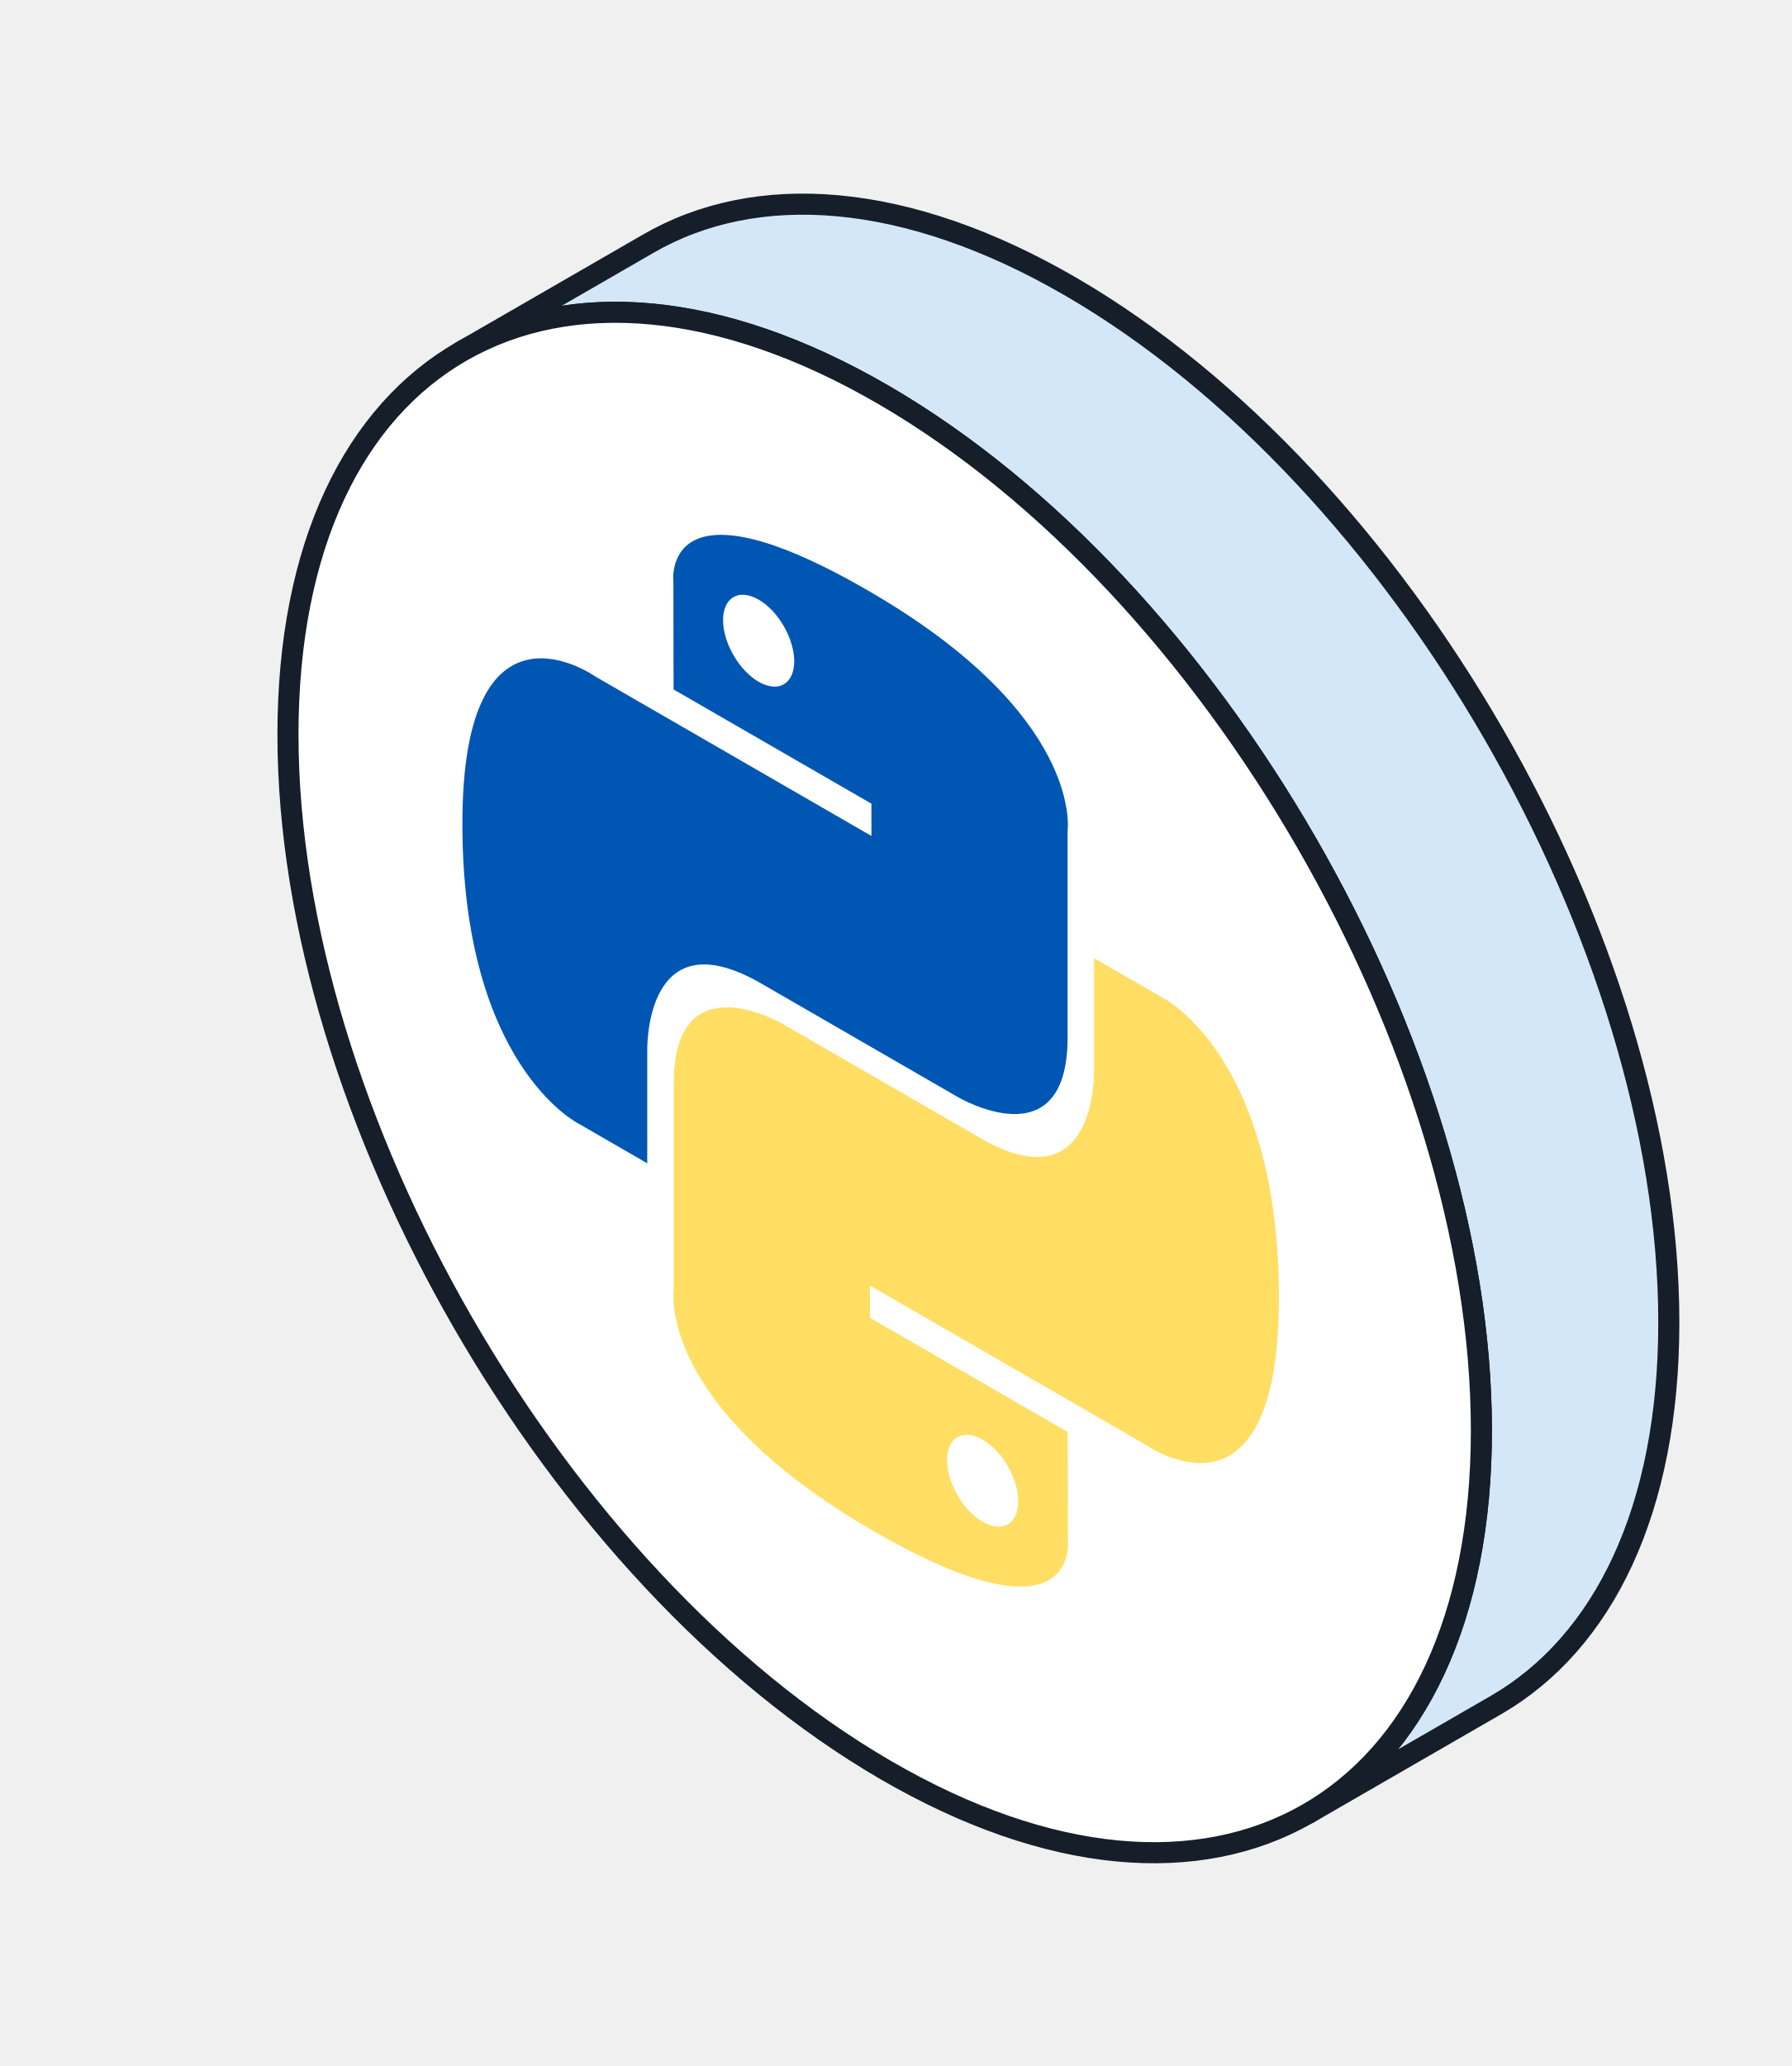
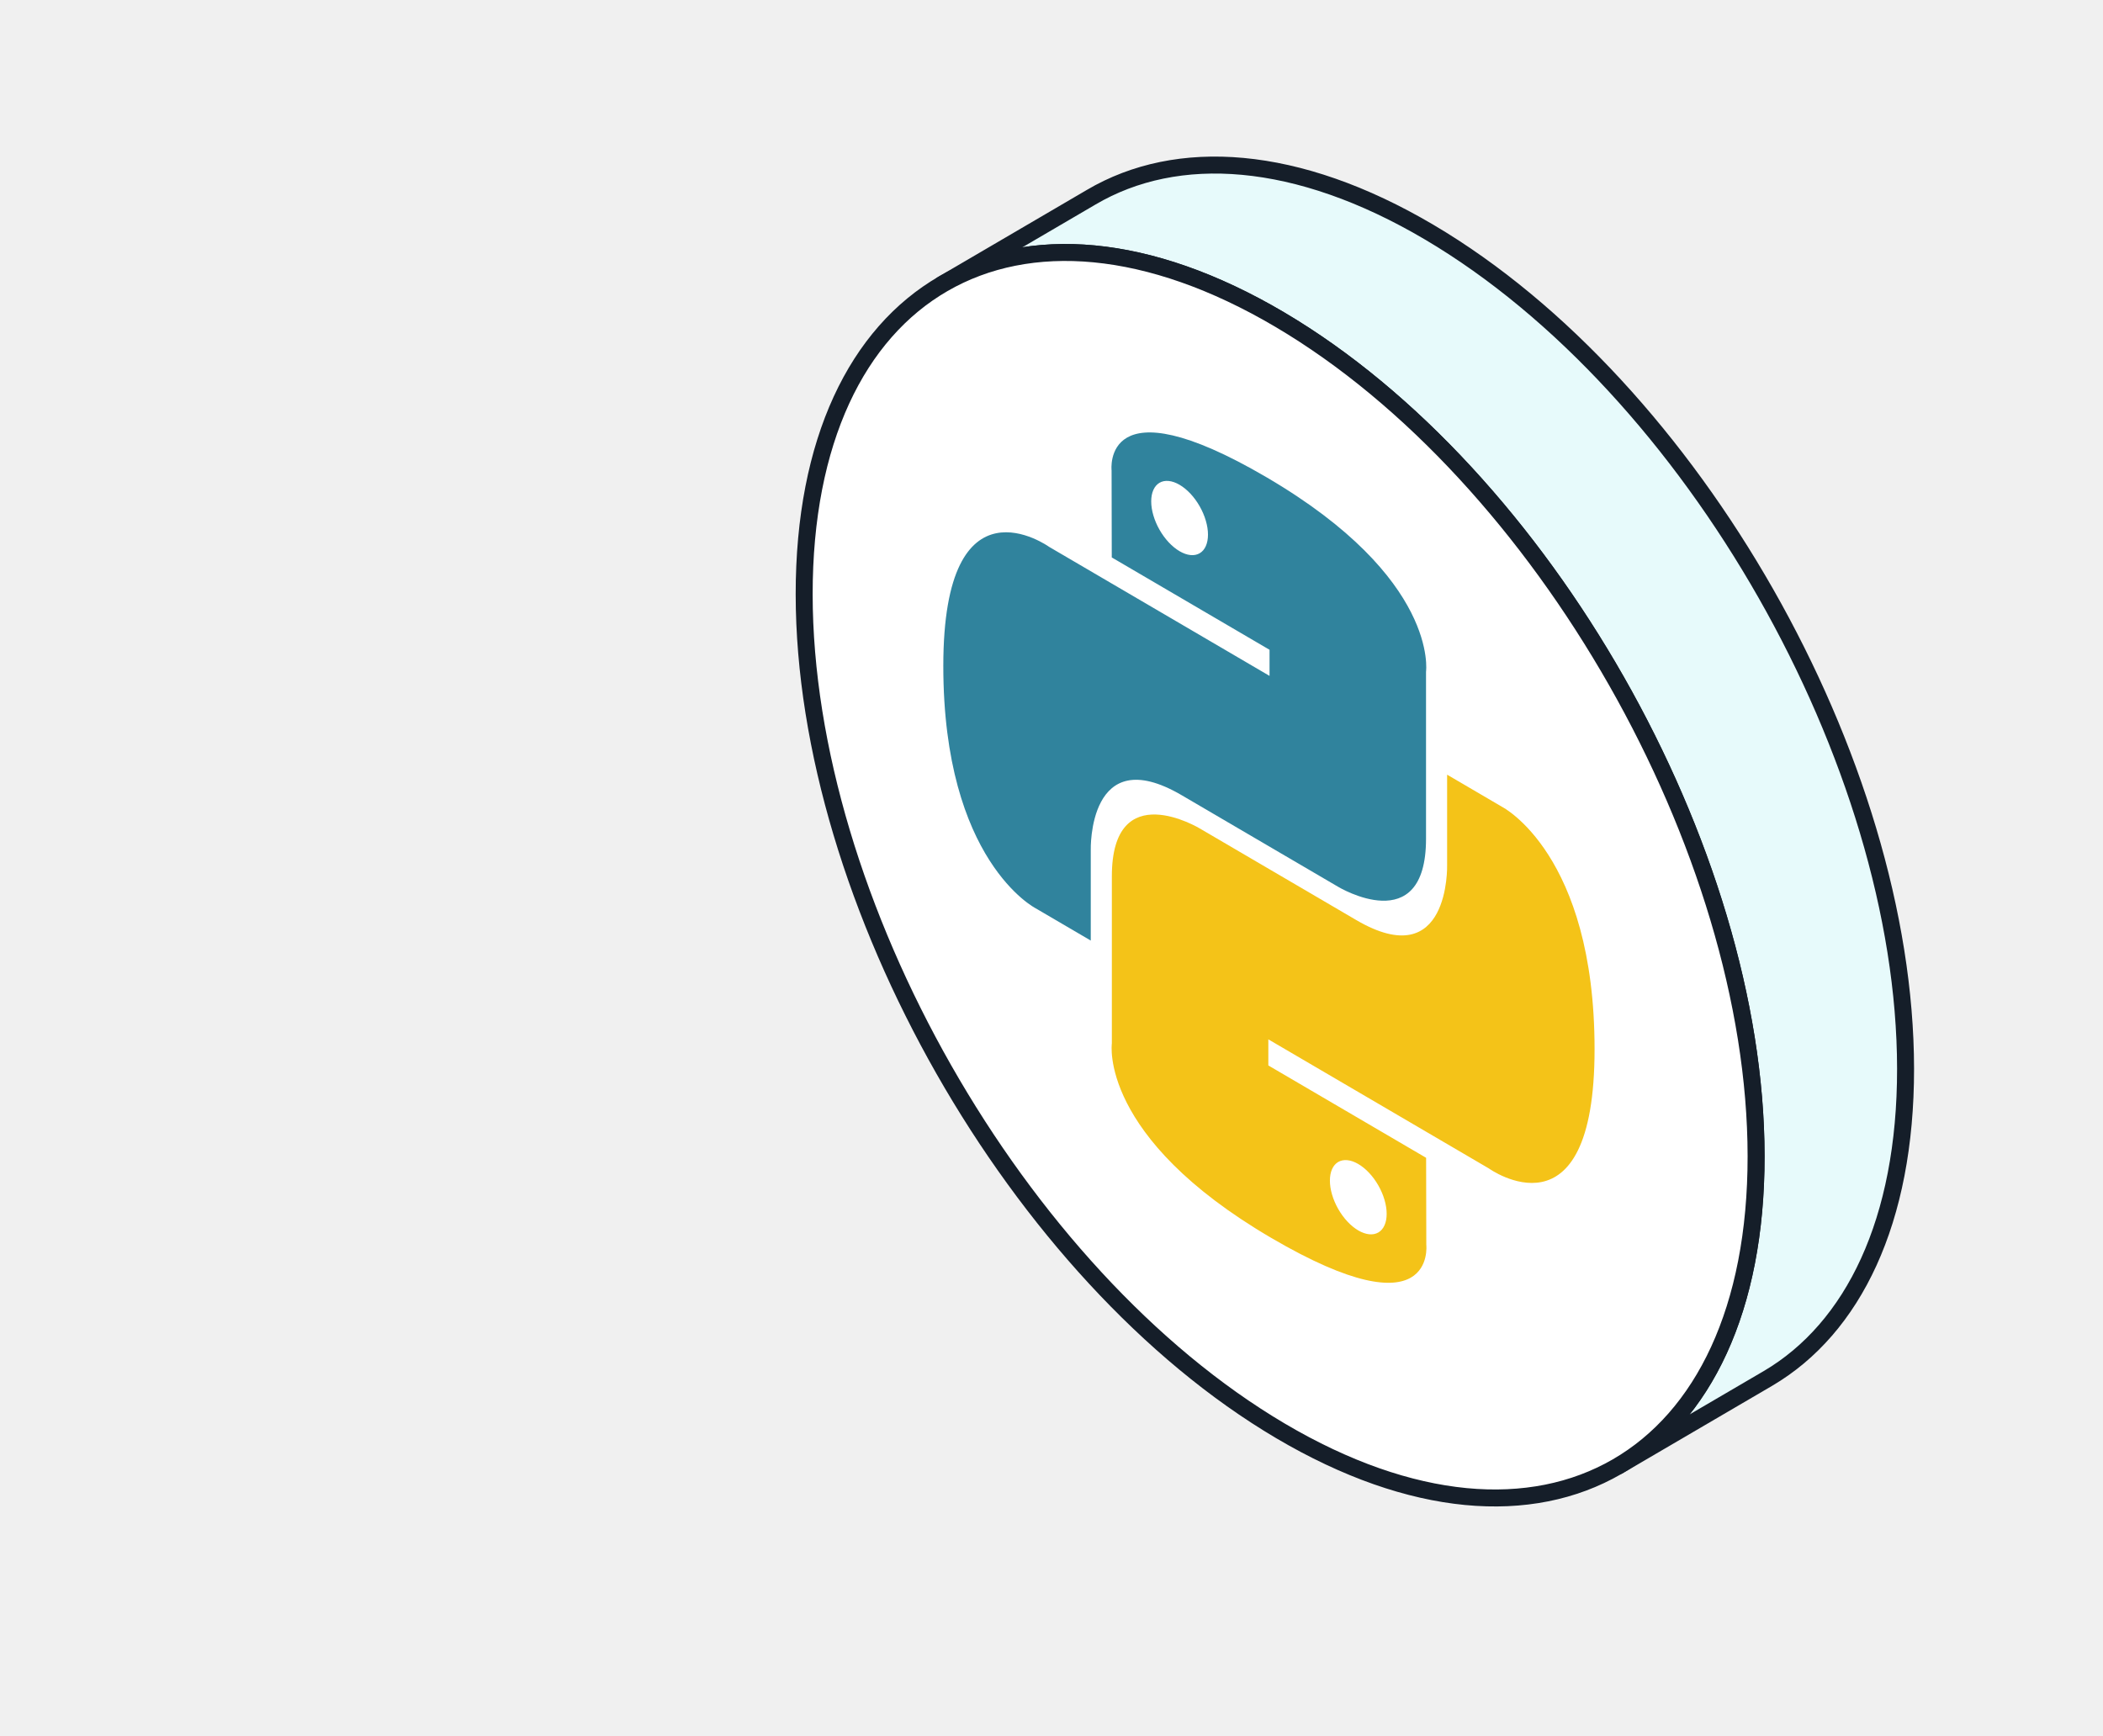
- <svg xmlns="http://www.w3.org/2000/svg" width="85" height="98" viewBox="0 0 85 98" fill="none">
-   <g clip-path="url(#clip0_67_5619)">
-     <path d="M62.109 85.996L71.002 80.865C76.065 77.924 79.187 71.643 79.18 62.699C79.165 44.688 66.481 22.723 50.844 13.621C42.976 9.042 35.86 8.592 30.733 11.573L21.842 16.703C26.969 13.722 34.084 14.17 41.952 18.749C57.589 27.851 70.274 49.823 70.287 67.827C70.294 76.771 67.165 83.044 62.109 85.996Z" fill="#D4E7F8" stroke="#151E29" stroke-linejoin="round" />
-     <path d="M41.998 83.947C57.635 93.049 70.301 85.831 70.288 67.827C70.275 49.823 57.589 27.851 41.953 18.749C26.316 9.647 13.652 16.864 13.663 34.869C13.674 52.874 26.362 74.845 41.998 83.947Z" fill="white" stroke="#151E29" stroke-linejoin="round" />
-     <path d="M41.17 28.003C31.335 22.325 31.949 27.6 31.949 27.6L31.96 32.704L41.346 38.122V39.653L28.233 32.082C28.233 32.082 21.939 27.625 21.939 39.074C21.939 50.523 27.432 53.288 27.432 53.288L30.71 55.181V49.868C30.71 49.868 30.534 43.429 36.116 46.651L45.424 52.026C45.424 52.026 50.654 55.142 50.654 49.214V39.411C50.654 39.411 51.448 33.937 41.17 28.003ZM35.995 28.443C36.217 28.571 36.437 28.748 36.642 28.964C36.846 29.18 37.033 29.431 37.189 29.703C37.346 29.974 37.471 30.261 37.555 30.546C37.64 30.831 37.684 31.11 37.684 31.366C37.684 31.622 37.64 31.85 37.555 32.038C37.471 32.225 37.346 32.368 37.189 32.459C37.033 32.549 36.846 32.585 36.642 32.564C36.437 32.544 36.217 32.467 35.995 32.339C35.773 32.211 35.554 32.034 35.349 31.818C35.144 31.602 34.958 31.351 34.801 31.079C34.644 30.808 34.52 30.521 34.435 30.236C34.35 29.951 34.307 29.672 34.307 29.416C34.307 29.16 34.35 28.932 34.435 28.744C34.52 28.557 34.644 28.414 34.801 28.324C34.958 28.233 35.144 28.197 35.349 28.218C35.554 28.238 35.773 28.315 35.995 28.443Z" fill="#0056B3" />
-     <path d="M41.45 72.627C51.284 78.305 50.67 73.03 50.67 73.03L50.659 67.926L41.274 62.507V60.977L54.387 68.547C54.387 68.547 60.68 73.004 60.68 61.555C60.68 50.107 55.187 47.341 55.187 47.341L51.909 45.449V50.761C51.909 50.761 52.086 57.201 46.504 53.978L37.195 48.604C37.195 48.604 31.966 45.487 31.966 51.416V61.219C31.966 61.219 31.172 66.693 41.449 72.627L41.45 72.627ZM46.624 72.187C46.403 72.059 46.183 71.882 45.978 71.666C45.773 71.45 45.587 71.199 45.43 70.927C45.273 70.656 45.149 70.369 45.064 70.084C44.979 69.798 44.936 69.52 44.936 69.264C44.936 69.008 44.979 68.78 45.064 68.592C45.149 68.405 45.273 68.262 45.43 68.171C45.587 68.081 45.773 68.045 45.978 68.066C46.183 68.086 46.403 68.163 46.624 68.291C46.846 68.419 47.066 68.596 47.271 68.812C47.476 69.028 47.662 69.279 47.819 69.55C47.976 69.822 48.1 70.109 48.185 70.394C48.27 70.679 48.313 70.958 48.313 71.213C48.313 71.469 48.27 71.698 48.185 71.885C48.1 72.073 47.976 72.216 47.819 72.306C47.662 72.397 47.476 72.433 47.271 72.412C47.066 72.391 46.846 72.315 46.624 72.187Z" fill="#FFDE63" />
-   </g>
-   <defs>
-     <clipPath id="clip0_67_5619">
-       <rect width="85" height="98" fill="white" />
-     </clipPath>
-   </defs>
+ <svg xmlns="http://www.w3.org/2000/svg" width="166" height="137" viewBox="0 0 166 137" fill="none">
+   <path d="M127.764 115.719L139.565 108.814C146.282 104.857 150.425 96.405 150.416 84.37C150.396 60.133 133.565 30.577 112.816 18.329C102.374 12.167 92.931 11.562 86.128 15.572L74.33 22.476C81.133 18.465 90.575 19.067 101.016 25.229C121.765 37.477 138.599 67.044 138.616 91.27C138.625 103.306 134.473 111.747 127.764 115.719Z" fill="#E7FAFB" stroke="#151E29" stroke-width="1.34" stroke-linejoin="round" />
+   <path d="M101.077 112.962C121.826 125.209 138.634 115.496 138.617 91.27C138.599 67.043 121.765 37.477 101.016 25.229C80.267 12.981 63.462 22.693 63.477 46.921C63.491 71.149 80.328 100.714 101.077 112.962Z" fill="white" stroke="#151E29" stroke-width="1.34" stroke-linejoin="round" />
+   <path d="M99.978 37.681C86.928 30.041 87.743 37.139 87.743 37.139L87.757 44.007L100.211 51.298V53.358L82.811 43.171C82.811 43.171 74.46 37.173 74.46 52.579C74.46 67.985 81.749 71.706 81.749 71.706L86.099 74.253V67.104C86.099 67.104 85.864 58.439 93.271 62.776L105.623 70.007C105.623 70.007 112.563 74.201 112.563 66.223V53.032C112.563 53.032 113.617 45.666 99.978 37.681ZM93.111 38.274C93.405 38.446 93.697 38.684 93.969 38.975C94.241 39.266 94.488 39.603 94.696 39.969C94.904 40.334 95.069 40.72 95.181 41.104C95.294 41.488 95.352 41.863 95.352 42.207C95.352 42.551 95.294 42.858 95.181 43.111C95.069 43.363 94.904 43.555 94.696 43.677C94.488 43.799 94.241 43.847 93.969 43.819C93.697 43.792 93.405 43.689 93.111 43.516C92.817 43.344 92.525 43.106 92.253 42.815C91.981 42.524 91.734 42.187 91.526 41.821C91.318 41.456 91.153 41.07 91.041 40.686C90.928 40.302 90.87 39.928 90.871 39.583C90.87 39.239 90.928 38.932 91.041 38.679C91.153 38.427 91.318 38.235 91.526 38.113C91.734 37.991 91.981 37.943 92.253 37.971C92.525 37.998 92.817 38.101 93.111 38.274Z" fill="#30839D" />
+   <path d="M100.349 97.729C113.399 105.369 112.585 98.271 112.585 98.271L112.57 91.403L100.116 84.112V82.052L117.516 92.239C117.516 92.239 125.867 98.237 125.867 82.831C125.867 67.425 118.578 63.704 118.578 63.704L114.228 61.157V68.306C114.228 68.306 114.463 76.971 107.056 72.634L94.704 65.403C94.704 65.403 87.764 61.208 87.764 69.186V82.378C87.764 82.378 86.71 89.744 100.349 97.729L100.349 97.729ZM107.216 97.137C106.922 96.965 106.63 96.726 106.358 96.436C106.086 96.145 105.839 95.807 105.631 95.442C105.423 95.076 105.258 94.691 105.146 94.307C105.033 93.923 104.975 93.548 104.976 93.204C104.975 92.859 105.033 92.552 105.145 92.3C105.258 92.047 105.423 91.855 105.631 91.733C105.839 91.612 106.086 91.563 106.358 91.591C106.63 91.618 106.922 91.721 107.216 91.894C107.51 92.066 107.802 92.304 108.074 92.595C108.346 92.886 108.593 93.224 108.801 93.589C109.009 93.954 109.174 94.34 109.286 94.724C109.399 95.108 109.457 95.483 109.456 95.827C109.457 96.171 109.399 96.478 109.286 96.731C109.174 96.983 109.009 97.176 108.801 97.297C108.593 97.419 108.346 97.467 108.074 97.44C107.802 97.412 107.51 97.309 107.216 97.137Z" fill="#F4C318" />
</svg>
